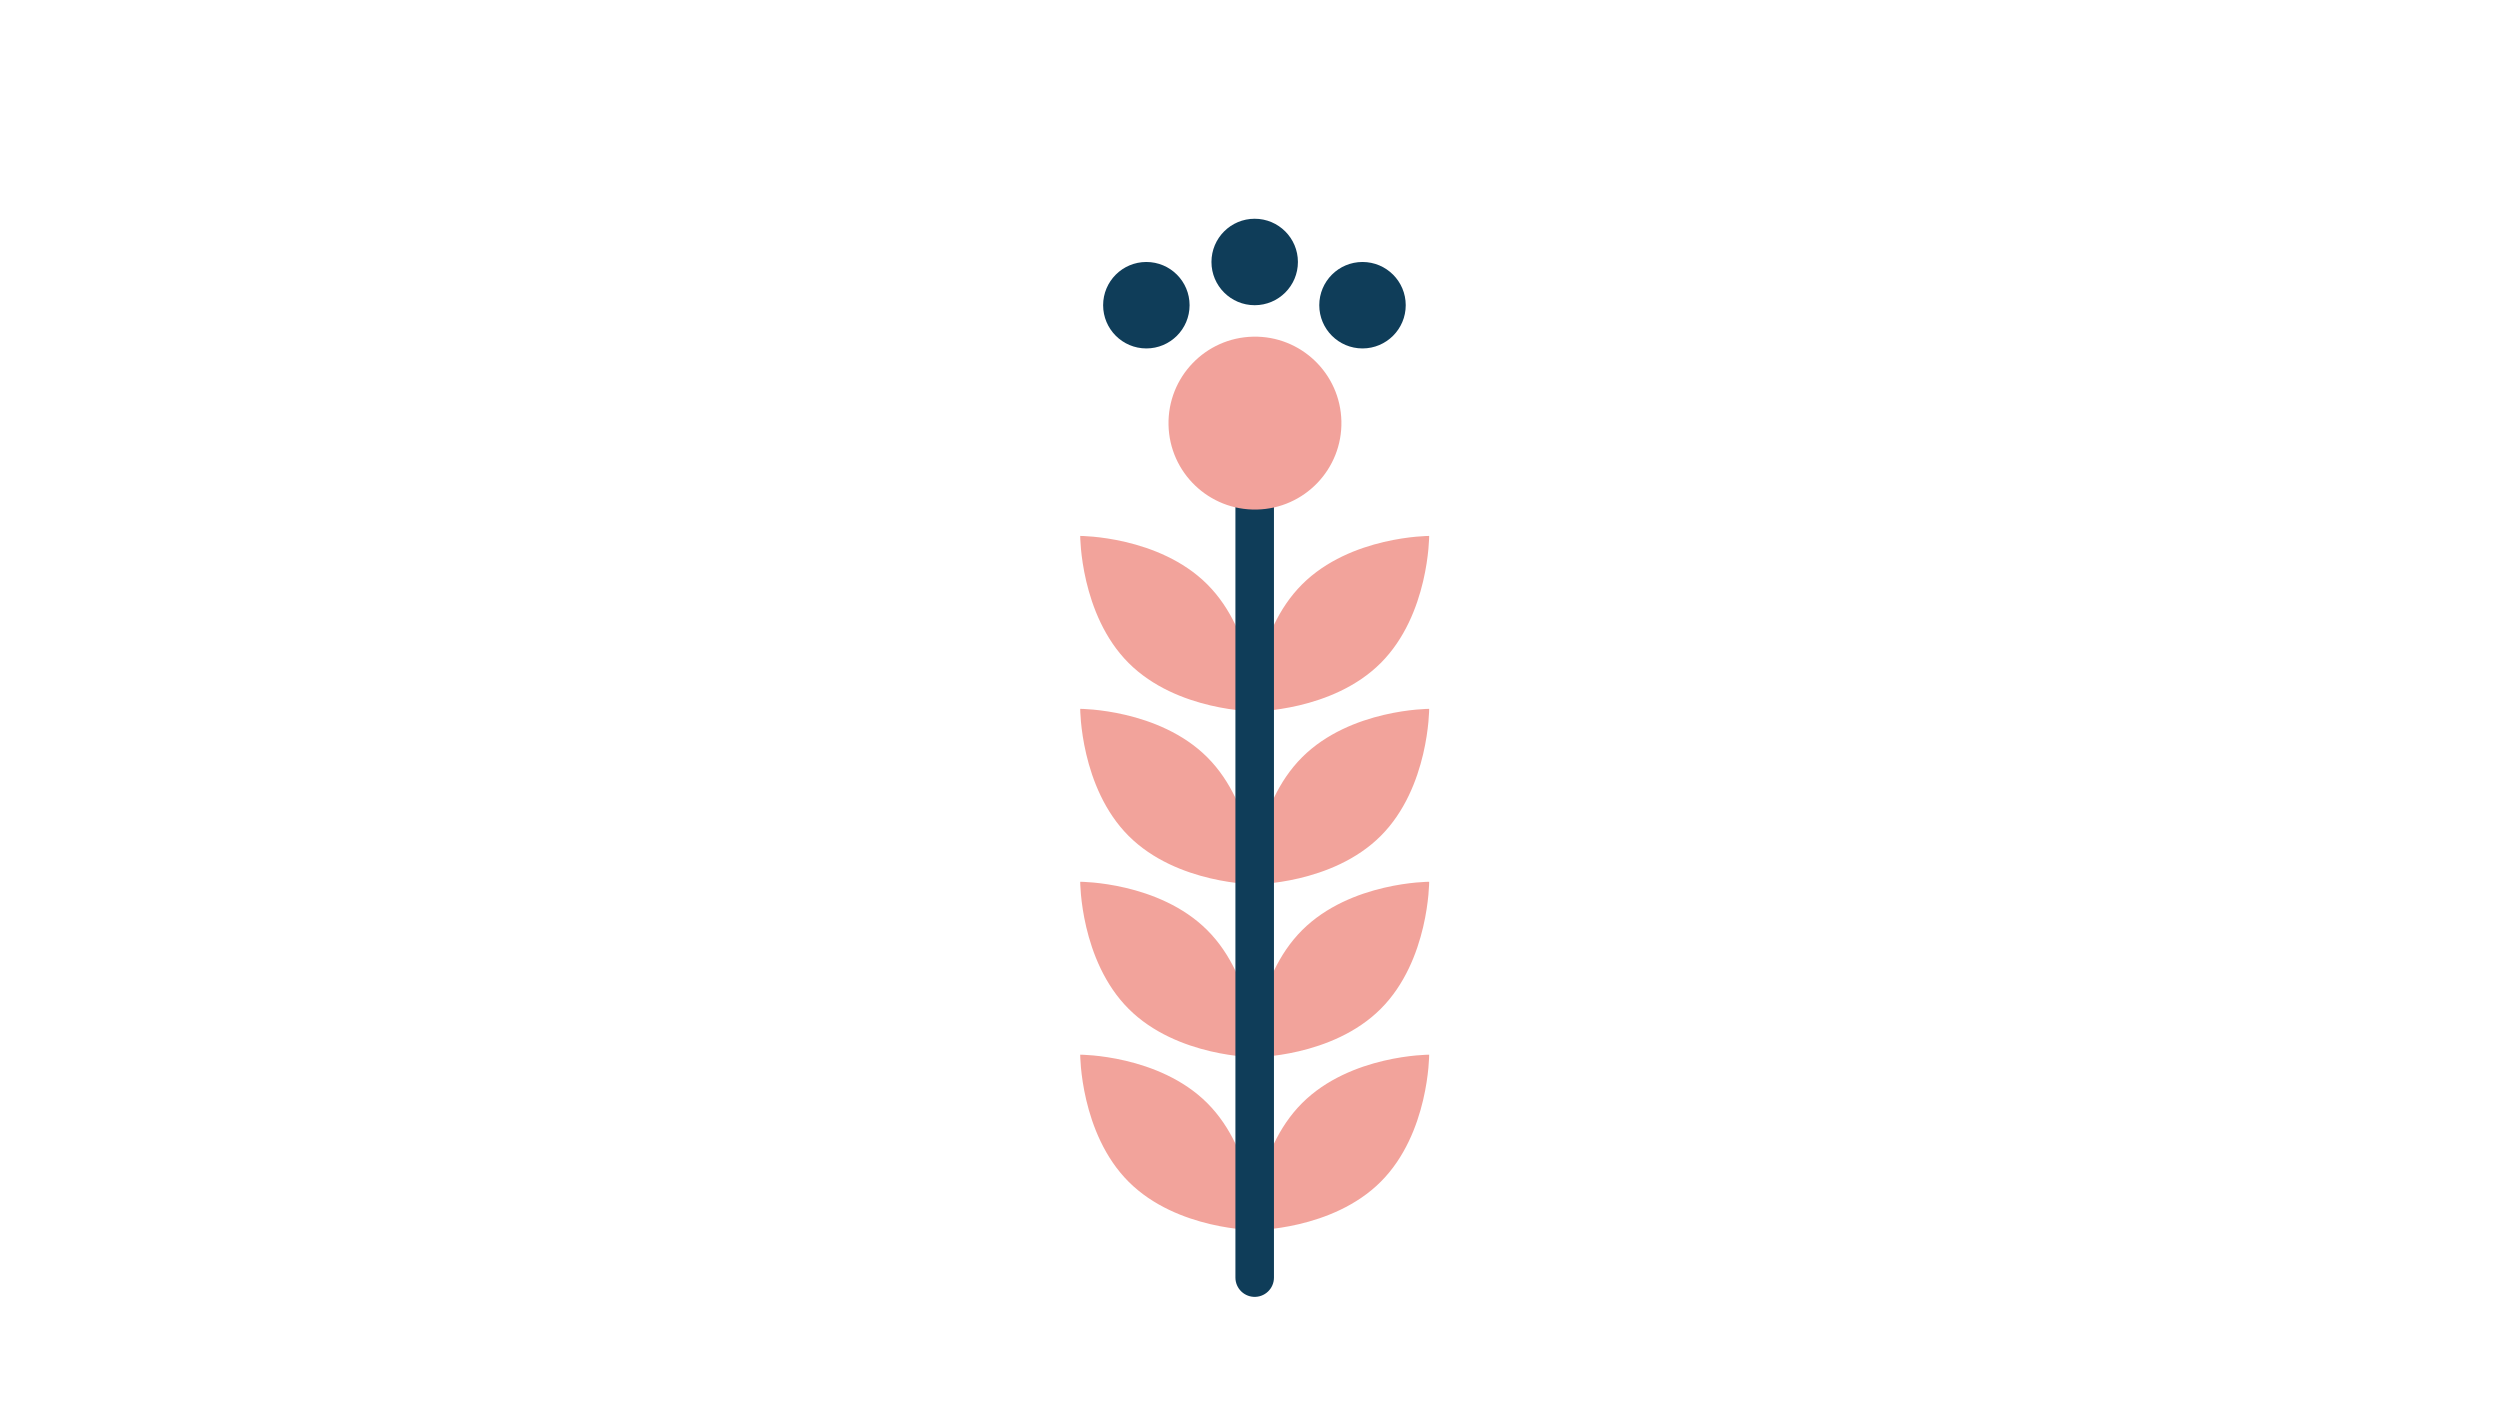
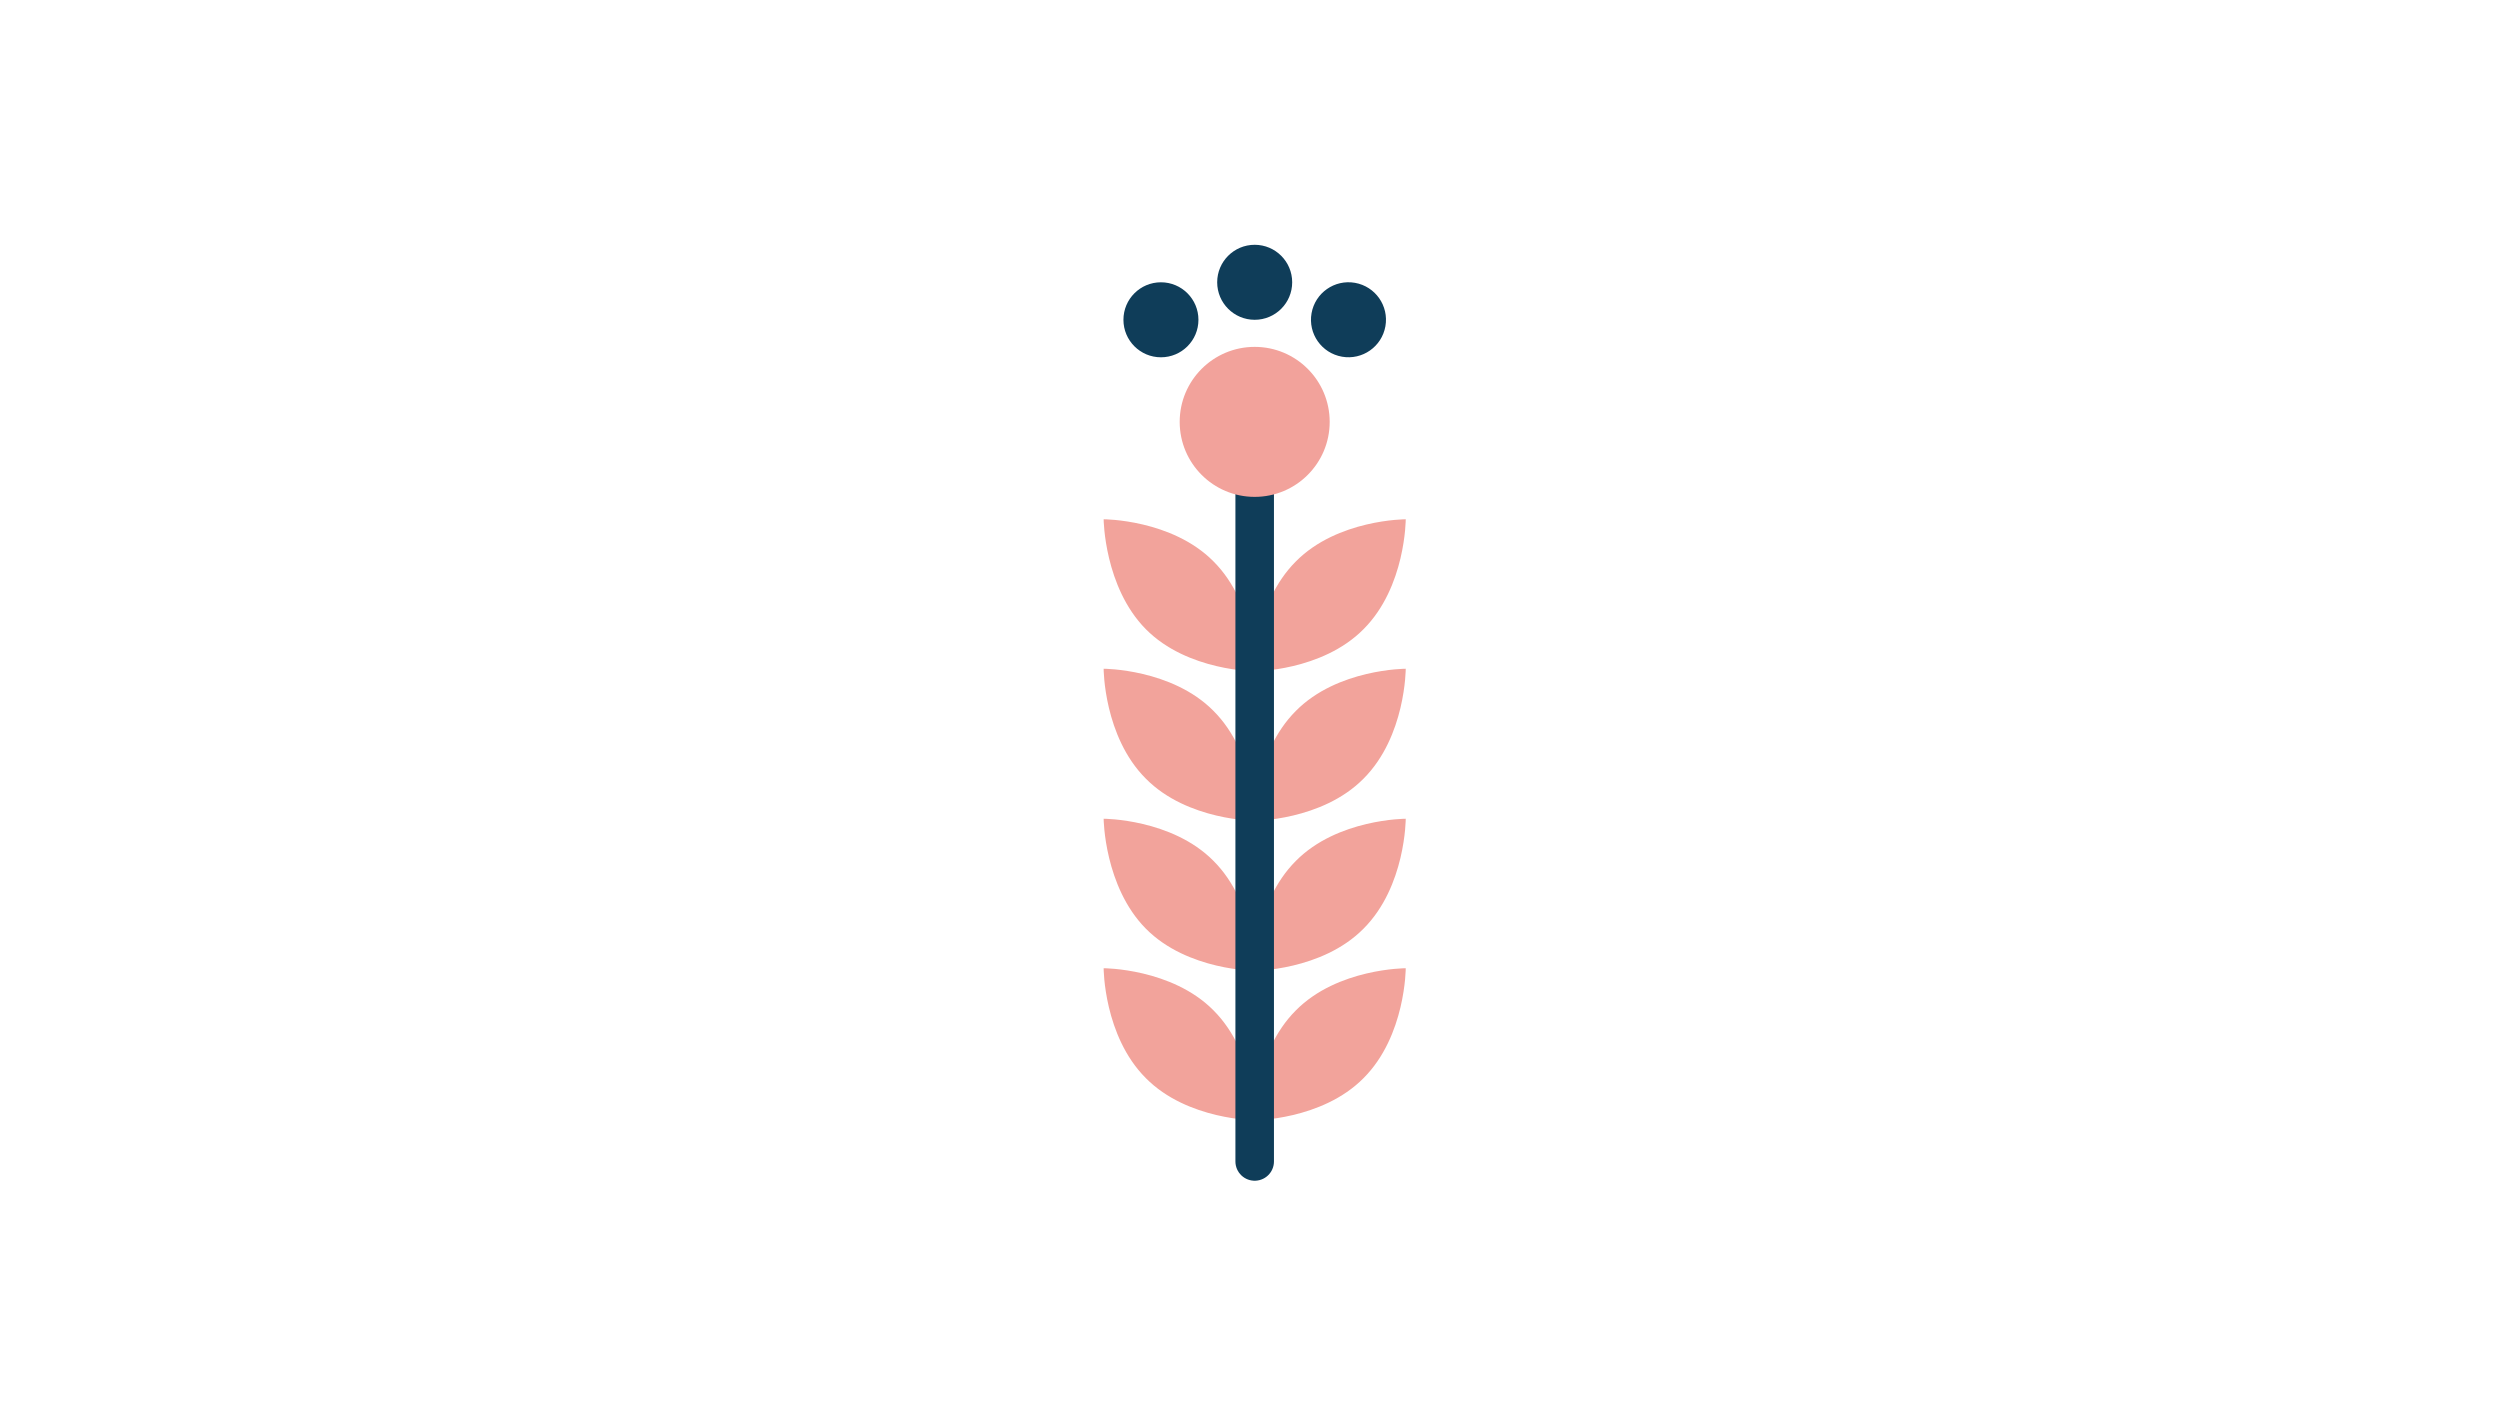
<svg xmlns="http://www.w3.org/2000/svg" id="a" version="1.1" viewBox="0 0 480 270">
  <defs>
    <style>
      .st0, .st1 {
        fill: none;
      }

      .st2 {
        fill: #f2a29b;
      }

      .st3 {
        fill: #0f3d59;
      }

      .st1 {
        stroke: #0f3d59;
        stroke-linecap: round;
        stroke-linejoin: round;
        stroke-width: 7.4px;
      }

      .st4 {
        fill: #f2a39b;
      }
    </style>
  </defs>
  <rect class="st0" width="480" height="270" />
  <g>
-     <path class="st4" d="M231.8,112.2c9.3,9.3,9.3,24.4,9.3,24.4,0,0-15.1,0-24.4-9.3s-9.3-24.4-9.3-24.4c0,0,15.1,0,24.4,9.3Z" />
-     <path class="st4" d="M250,112.2c-9.3,9.3-9.3,24.4-9.3,24.4,0,0,15.1,0,24.4-9.3s9.3-24.4,9.3-24.4c0,0-15.1,0-24.4,9.3Z" />
-     <path class="st4" d="M231.8,145.4c9.3,9.3,9.3,24.4,9.3,24.4,0,0-15.1,0-24.4-9.3-9.3-9.3-9.3-24.4-9.3-24.4,0,0,15.1,0,24.4,9.3Z" />
-     <path class="st4" d="M250,145.4c-9.3,9.3-9.3,24.4-9.3,24.4,0,0,15.1,0,24.4-9.3,9.3-9.3,9.3-24.4,9.3-24.4,0,0-15.1,0-24.4,9.3Z" />
-     <path class="st4" d="M231.8,178.6c9.3,9.3,9.3,24.4,9.3,24.4,0,0-15.1,0-24.4-9.3s-9.3-24.4-9.3-24.4c0,0,15.1,0,24.4,9.3Z" />
-     <path class="st4" d="M250,178.6c-9.3,9.3-9.3,24.4-9.3,24.4,0,0,15.1,0,24.4-9.3s9.3-24.4,9.3-24.4c0,0-15.1,0-24.4,9.3Z" />
-     <path class="st4" d="M231.8,211.8c9.3,9.3,9.3,24.4,9.3,24.4,0,0-15.1,0-24.4-9.3s-9.3-24.4-9.3-24.4c0,0,15.1,0,24.4,9.3Z" />
-     <path class="st4" d="M250,211.8c-9.3,9.3-9.3,24.4-9.3,24.4,0,0,15.1,0,24.4-9.3s9.3-24.4,9.3-24.4c0,0-15.1,0-24.4,9.3Z" />
-     <circle class="st3" cx="220.1" cy="58.6" r="8.3" />
-     <circle class="st3" cx="261.6" cy="58.6" r="8.3" />
-     <circle class="st3" cx="240.9" cy="50.3" r="8.3" />
-     <line class="st1" x1="240.9" y1="245.3" x2="240.9" y2="89.7" />
-     <circle class="st2" cx="240.9" cy="81.4" r="16.6" transform="translate(-1.6 4.9) rotate(-1.2)" />
+     <path class="st4" d="M233,107.8c8.1,8.1,8.1,21.1,8.1,21.1,0,0-13.1,0-21.1-8.1s-8.1-21.1-8.1-21.1c0,0,13.1,0,21.1,8.1Z" />
+     <path class="st4" d="M248.8,107.8c-8.1,8.1-8.1,21.1-8.1,21.1,0,0,13.1,0,21.1-8.1,8.1-8.1,8.1-21.1,8.1-21.1,0,0-13.1,0-21.1,8.1Z" />
+     <path class="st4" d="M233,136.5c8.1,8.1,8.1,21.1,8.1,21.1,0,0-13.1,0-21.1-8.1-8.1-8.1-8.1-21.1-8.1-21.1,0,0,13.1,0,21.1,8.1Z" />
+     <path class="st4" d="M248.8,136.5c-8.1,8.1-8.1,21.1-8.1,21.1,0,0,13.1,0,21.1-8.1,8.1-8.1,8.1-21.1,8.1-21.1,0,0-13.1,0-21.1,8.1Z" />
+     <path class="st4" d="M233,165.3c8.1,8.1,8.1,21.1,8.1,21.1,0,0-13.1,0-21.1-8.1s-8.1-21.1-8.1-21.1c0,0,13.1,0,21.1,8.1Z" />
+     <path class="st4" d="M248.8,165.3c-8.1,8.1-8.1,21.1-8.1,21.1,0,0,13.1,0,21.1-8.1,8.1-8.1,8.1-21.1,8.1-21.1,0,0-13.1,0-21.1,8.1Z" />
+     <path class="st4" d="M233,194c8.1,8.1,8.1,21.1,8.1,21.1,0,0-13.1,0-21.1-8.1-8.1-8.1-8.1-21.1-8.1-21.1,0,0,13.1,0,21.1,8.1Z" />
+     <path class="st4" d="M248.8,194c-8.1,8.1-8.1,21.1-8.1,21.1,0,0,13.1,0,21.1-8.1,8.1-8.1,8.1-21.1,8.1-21.1,0,0-13.1,0-21.1,8.1Z" />
+     <circle class="st3" cx="222.9" cy="61.4" r="7.2" />
+     <circle class="st3" cx="258.8" cy="61.4" r="7.2" transform="translate(153.5 305.6) rotate(-80)" />
+     <circle class="st3" cx="240.9" cy="54.2" r="7.2" />
+     <line class="st1" x1="240.9" y1="223" x2="240.9" y2="88.3" />
+     <circle class="st2" cx="240.9" cy="81" r="14.4" />
  </g>
</svg>
